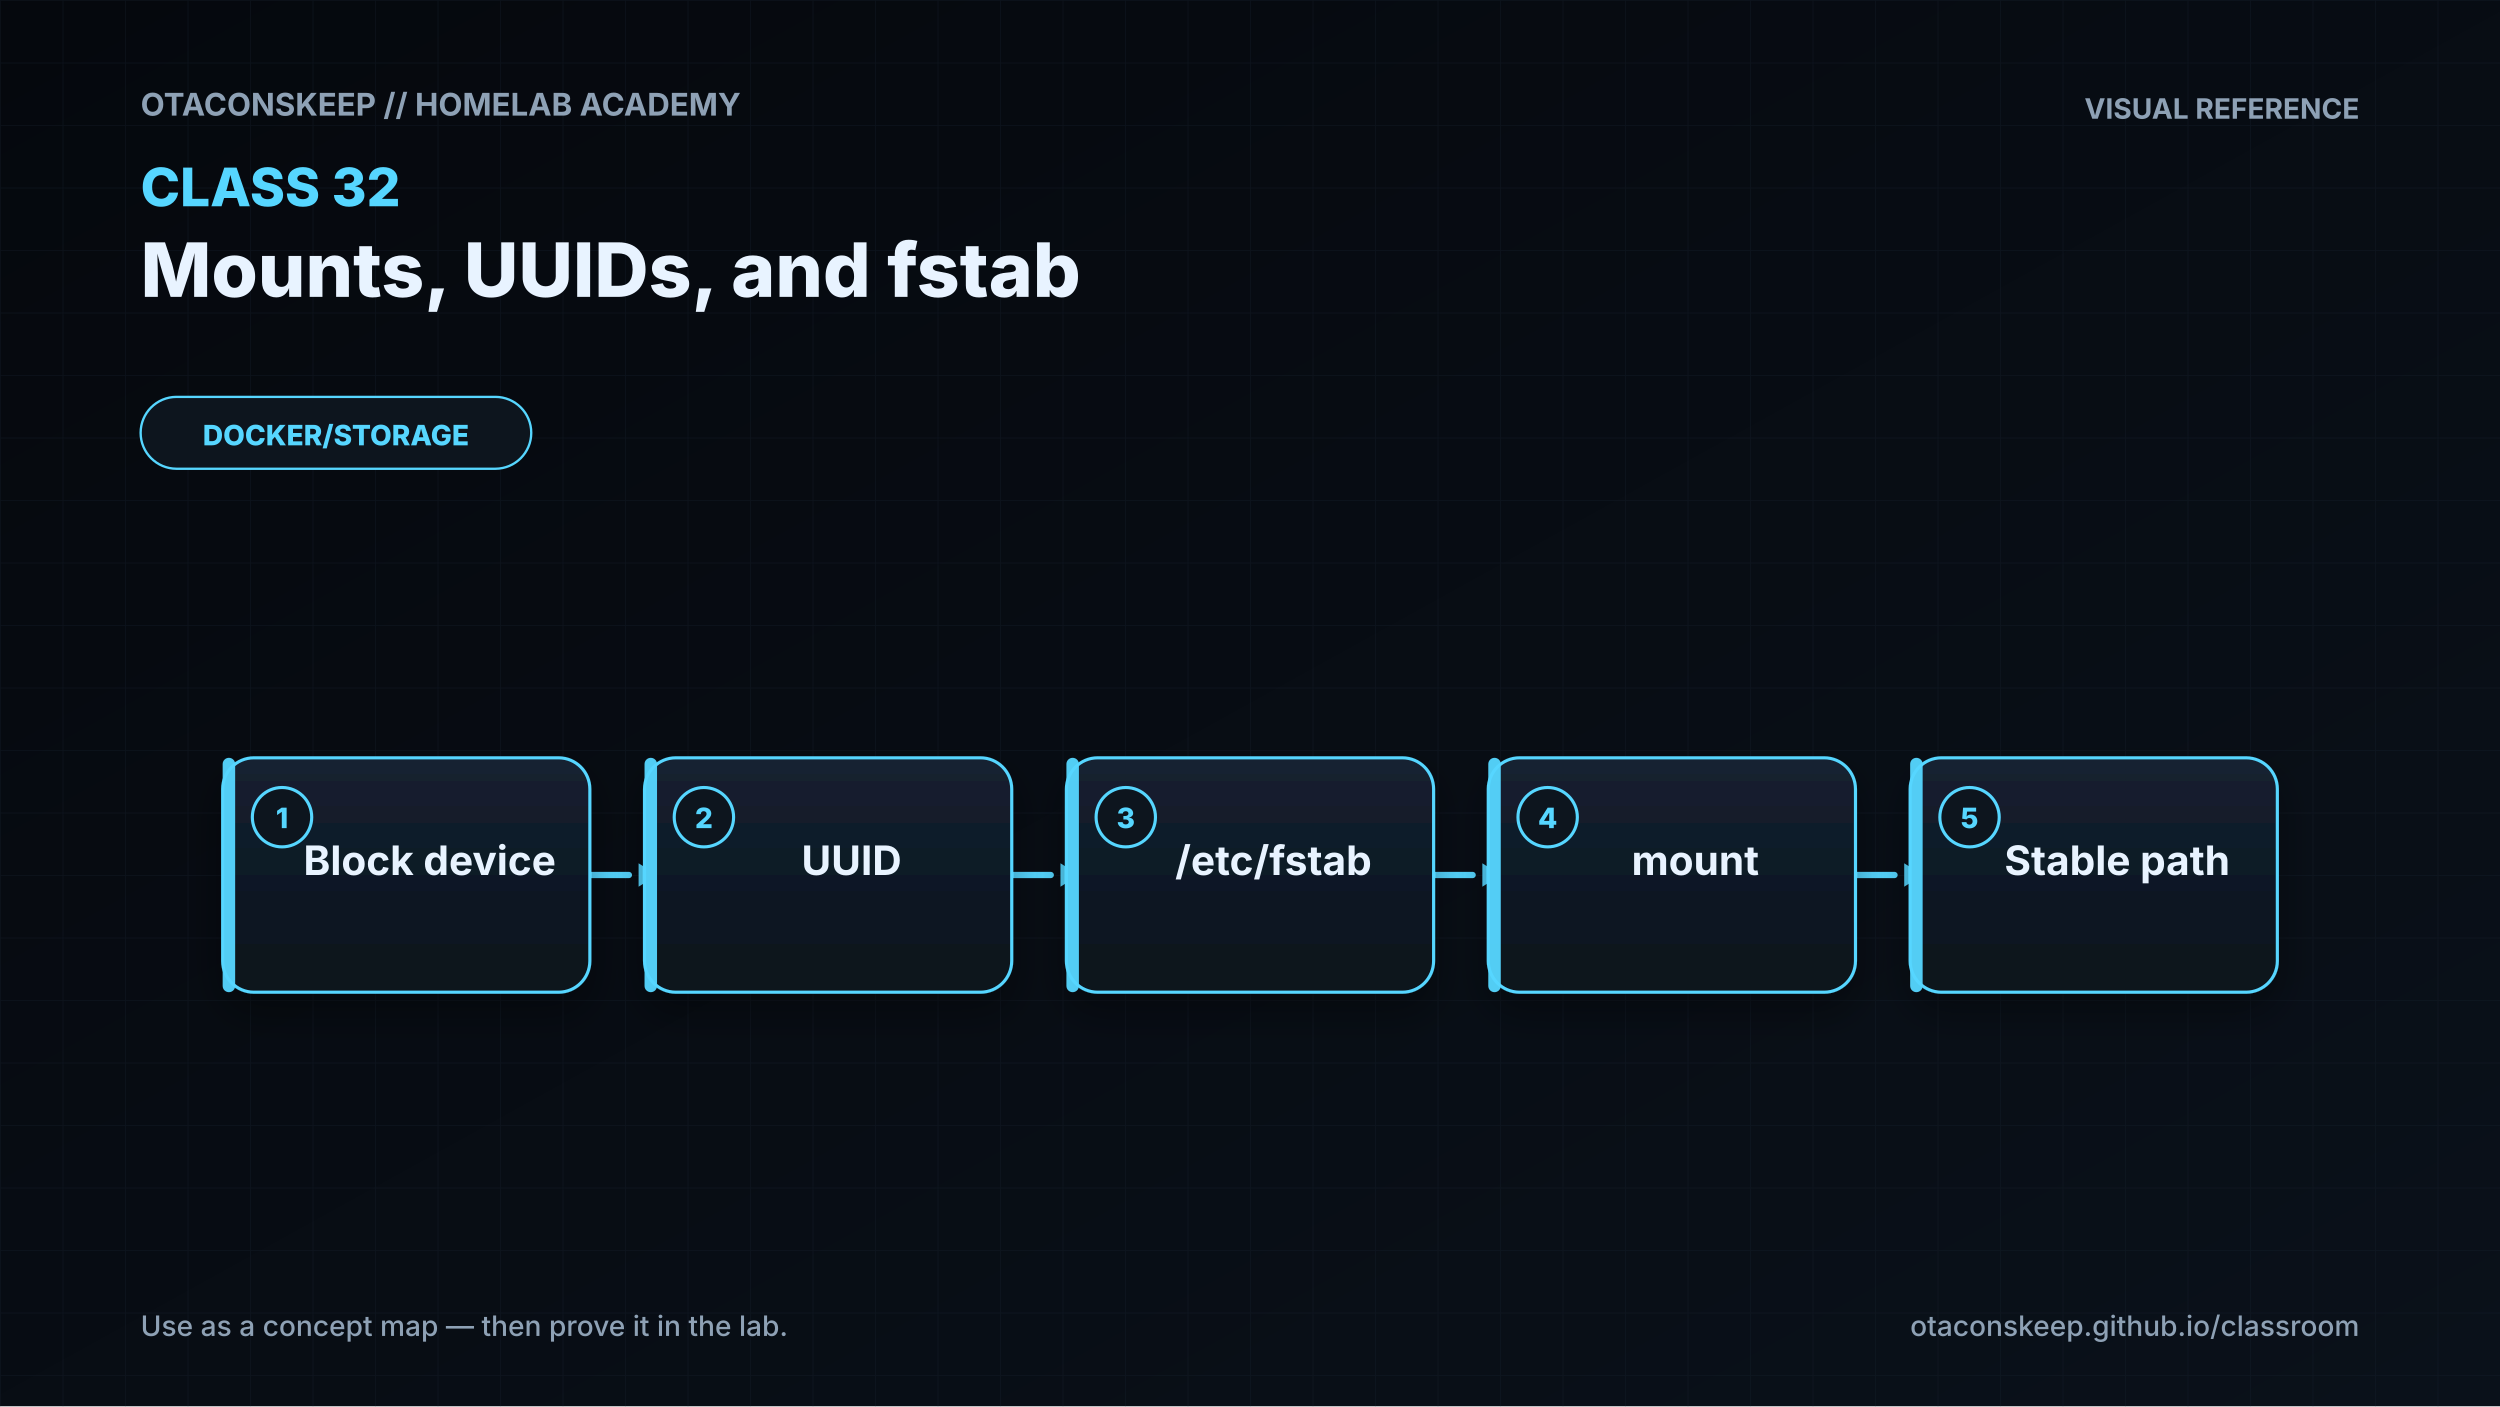
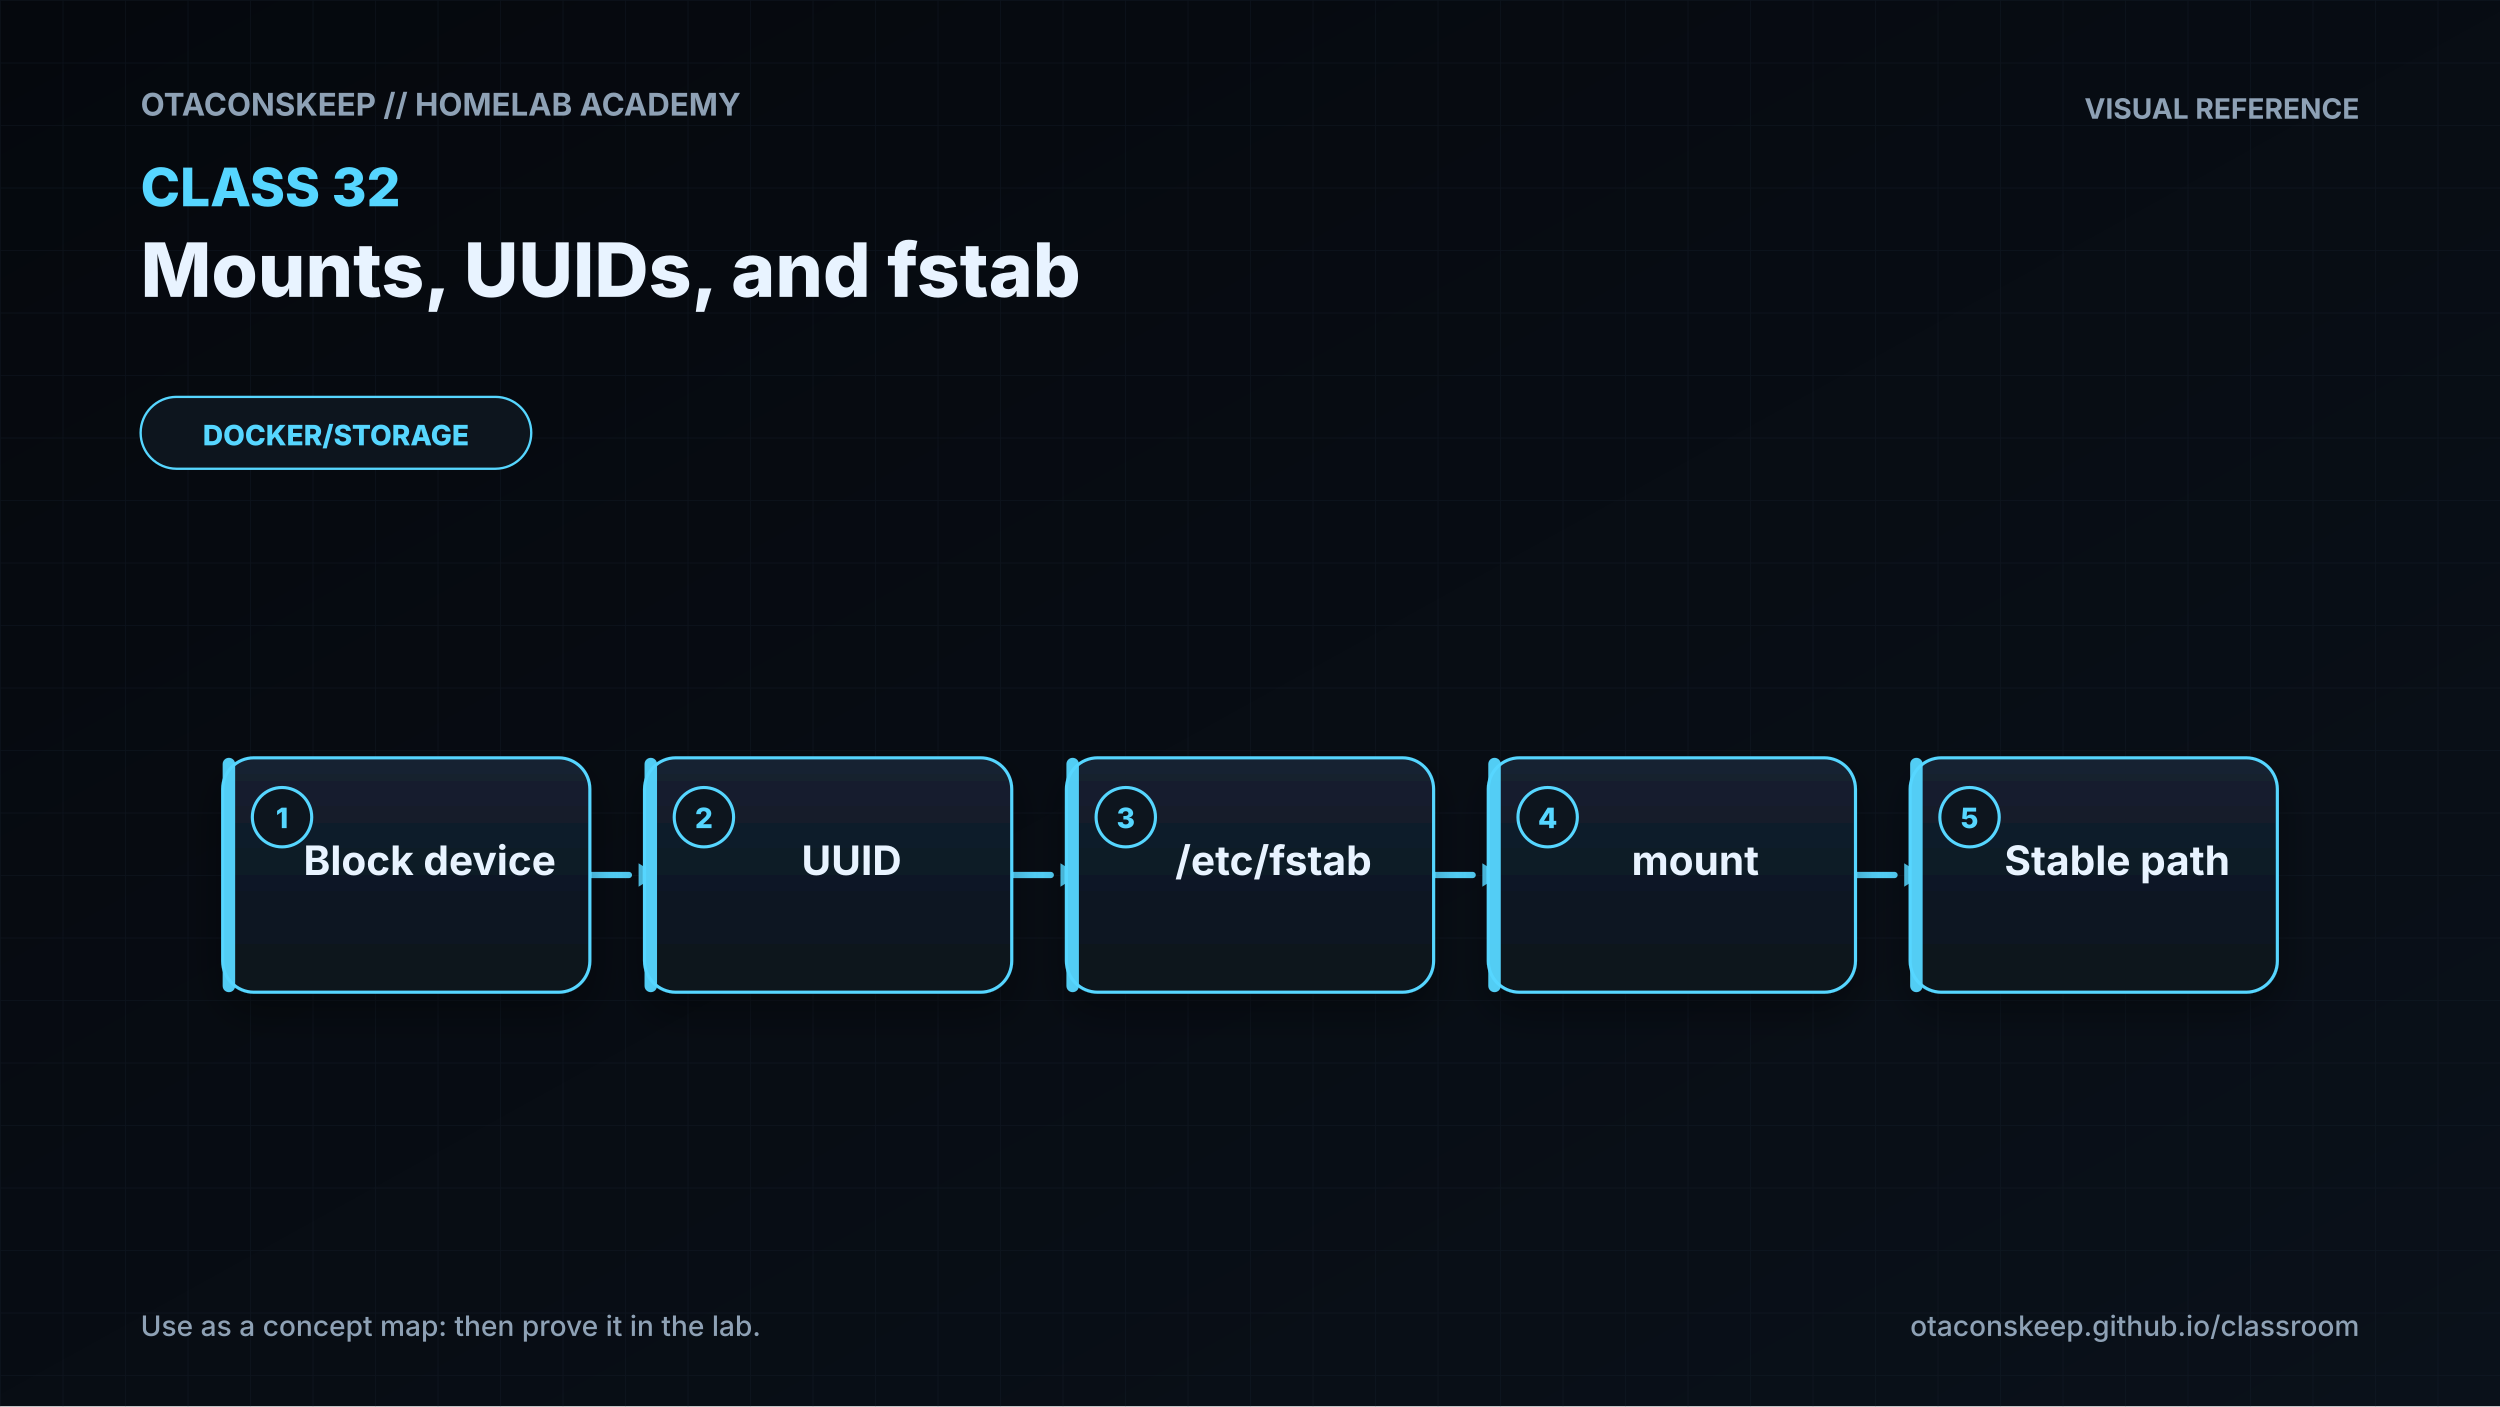
<svg xmlns="http://www.w3.org/2000/svg" width="1600" height="900" viewBox="0 0 1600 900">
  <defs>
    <linearGradient id="bg" x1="0" y1="0" x2="1" y2="1">
      <stop offset="0" stop-color="#05080d" />
      <stop offset="1" stop-color="#0a111a" />
    </linearGradient>
    <linearGradient id="glass" x1="0" y1="0" x2="0" y2="1">
      <stop offset="0" stop-color="#142131" />
      <stop offset="1" stop-color="#0b121b" />
    </linearGradient>
    <filter id="shadow" x="-30%" y="-30%" width="160%" height="160%">
      <feDropShadow dx="0" dy="12" stdDeviation="12" flood-color="#000" flood-opacity="0.35" />
    </filter>
    <filter id="glow">
      <feGaussianBlur stdDeviation="4" result="blur" />
      <feMerge>
        <feMergeNode in="blur" />
        <feMergeNode in="SourceGraphic" />
      </feMerge>
    </filter>
    <pattern id="grid" width="40" height="40" patternUnits="userSpaceOnUse">
      <path d="M 40 0 L 0 0 0 40" fill="none" stroke="#182331" stroke-width="1" opacity="0.55" />
    </pattern>
  </defs>
  <rect width="100%" height="100%" fill="url(#bg)" />
  <rect width="100%" height="100%" fill="url(#grid)" opacity="0.65" />
  <text x="90" y="74" font-family="Inter,Segoe UI,Arial,sans-serif" font-size="20" font-weight="700" fill="#8ea1b5" text-anchor="start" opacity="1">OTACONSKEEP // HOMELAB ACADEMY</text>
  <text x="90" y="132" font-family="Inter,Segoe UI,Arial,sans-serif" font-size="34" font-weight="800" fill="#56d6ff" text-anchor="start" opacity="1">CLASS 32</text>
  <text x="90" y="190" font-family="Inter,Segoe UI,Arial,sans-serif" font-size="48" font-weight="800" fill="#e8f3ff" text-anchor="start" opacity="1">Mounts, UUIDs, and fstab</text>
  <rect x="90" y="254" width="250" height="46" rx="23" fill="#0d151e" stroke="#56d6ff" stroke-width="1.5" opacity="1" />
  <text x="215" y="285" font-family="Inter,Segoe UI,Arial,sans-serif" font-size="18" font-weight="800" fill="#56d6ff" text-anchor="middle" opacity="1">DOCKER/STORAGE</text>
  <text x="1510" y="76" font-family="Inter,Segoe UI,Arial,sans-serif" font-size="18" font-weight="700" fill="#8ea1b5" text-anchor="end" opacity="1">VISUAL REFERENCE</text>
  <line x1="369.5" y1="560" x2="402.5" y2="560.0" stroke="#56d6ff" stroke-width="4" stroke-linecap="round" />
  <polygon points="420.5,560 408.7,567.5 408.7,552.5" fill="#56d6ff" />
  <line x1="639.5" y1="560" x2="672.5" y2="560.0" stroke="#56d6ff" stroke-width="4" stroke-linecap="round" />
  <polygon points="690.5,560 678.7,567.5 678.7,552.5" fill="#56d6ff" />
  <line x1="909.5" y1="560" x2="942.5" y2="560.0" stroke="#56d6ff" stroke-width="4" stroke-linecap="round" />
  <polygon points="960.5,560 948.7,567.5 948.7,552.5" fill="#56d6ff" />
  <line x1="1179.5" y1="560" x2="1212.5" y2="560.0" stroke="#56d6ff" stroke-width="4" stroke-linecap="round" />
  <polygon points="1230.5,560 1218.7,567.5 1218.7,552.5" fill="#56d6ff" />
  <rect x="142.5" y="485.0" width="235" height="150" rx="20" fill="url(#glass)" stroke="#56d6ff" stroke-width="2" opacity="1" filter="url(#shadow)" />
  <rect x="142.5" y="485.0" width="8" height="150" rx="4" fill="#56d6ff" opacity="0.95" />
  <circle cx="180.5" cy="523.0" r="19" fill="#0d151e" stroke="#56d6ff" stroke-width="2" />
  <text x="180.5" y="530.0" font-family="Inter,Segoe UI,Arial,sans-serif" font-size="18" font-weight="800" fill="#56d6ff" text-anchor="middle" opacity="1">1</text>
  <text x="275.0" y="560" font-family="Inter,Segoe UI,Arial,sans-serif" font-size="26" font-weight="700" fill="#e8f3ff" text-anchor="middle" opacity="1">Block device</text>
  <rect x="412.5" y="485.0" width="235" height="150" rx="20" fill="url(#glass)" stroke="#56d6ff" stroke-width="2" opacity="1" filter="url(#shadow)" />
  <rect x="412.5" y="485.0" width="8" height="150" rx="4" fill="#56d6ff" opacity="0.95" />
  <circle cx="450.5" cy="523.0" r="19" fill="#0d151e" stroke="#56d6ff" stroke-width="2" />
  <text x="450.5" y="530.0" font-family="Inter,Segoe UI,Arial,sans-serif" font-size="18" font-weight="800" fill="#56d6ff" text-anchor="middle" opacity="1">2</text>
  <text x="545.0" y="560" font-family="Inter,Segoe UI,Arial,sans-serif" font-size="26" font-weight="700" fill="#e8f3ff" text-anchor="middle" opacity="1">UUID</text>
  <rect x="682.5" y="485.0" width="235" height="150" rx="20" fill="url(#glass)" stroke="#56d6ff" stroke-width="2" opacity="1" filter="url(#shadow)" />
  <rect x="682.5" y="485.0" width="8" height="150" rx="4" fill="#56d6ff" opacity="0.95" />
  <circle cx="720.5" cy="523.0" r="19" fill="#0d151e" stroke="#56d6ff" stroke-width="2" />
  <text x="720.5" y="530.0" font-family="Inter,Segoe UI,Arial,sans-serif" font-size="18" font-weight="800" fill="#56d6ff" text-anchor="middle" opacity="1">3</text>
  <text x="815.0" y="560" font-family="Inter,Segoe UI,Arial,sans-serif" font-size="26" font-weight="700" fill="#e8f3ff" text-anchor="middle" opacity="1">/etc/fstab</text>
  <rect x="952.5" y="485.0" width="235" height="150" rx="20" fill="url(#glass)" stroke="#56d6ff" stroke-width="2" opacity="1" filter="url(#shadow)" />
  <rect x="952.5" y="485.0" width="8" height="150" rx="4" fill="#56d6ff" opacity="0.95" />
  <circle cx="990.5" cy="523.0" r="19" fill="#0d151e" stroke="#56d6ff" stroke-width="2" />
  <text x="990.5" y="530.0" font-family="Inter,Segoe UI,Arial,sans-serif" font-size="18" font-weight="800" fill="#56d6ff" text-anchor="middle" opacity="1">4</text>
  <text x="1085.0" y="560" font-family="Inter,Segoe UI,Arial,sans-serif" font-size="26" font-weight="700" fill="#e8f3ff" text-anchor="middle" opacity="1">mount</text>
  <rect x="1222.5" y="485.0" width="235" height="150" rx="20" fill="url(#glass)" stroke="#56d6ff" stroke-width="2" opacity="1" filter="url(#shadow)" />
  <rect x="1222.5" y="485.0" width="8" height="150" rx="4" fill="#56d6ff" opacity="0.95" />
  <circle cx="1260.5" cy="523.0" r="19" fill="#0d151e" stroke="#56d6ff" stroke-width="2" />
  <text x="1260.5" y="530.0" font-family="Inter,Segoe UI,Arial,sans-serif" font-size="18" font-weight="800" fill="#56d6ff" text-anchor="middle" opacity="1">5</text>
  <text x="1355.0" y="560" font-family="Inter,Segoe UI,Arial,sans-serif" font-size="26" font-weight="700" fill="#e8f3ff" text-anchor="middle" opacity="1">Stable path</text>
-   <text x="90" y="855" font-family="Inter,Segoe UI,Arial,sans-serif" font-size="18" font-weight="500" fill="#8ea1b5" text-anchor="start" opacity="1">Use as a concept map — then prove it in the lab.</text>
+   <text x="90" y="855" font-family="Inter,Segoe UI,Arial,sans-serif" font-size="18" font-weight="500" fill="#8ea1b5" text-anchor="start" opacity="1">Use as a concept map: then prove it in the lab.</text>
  <text x="1510" y="855" font-family="Inter,Segoe UI,Arial,sans-serif" font-size="18" font-weight="500" fill="#8ea1b5" text-anchor="end" opacity="1">otaconskeep.github.io/classroom</text>
</svg>
